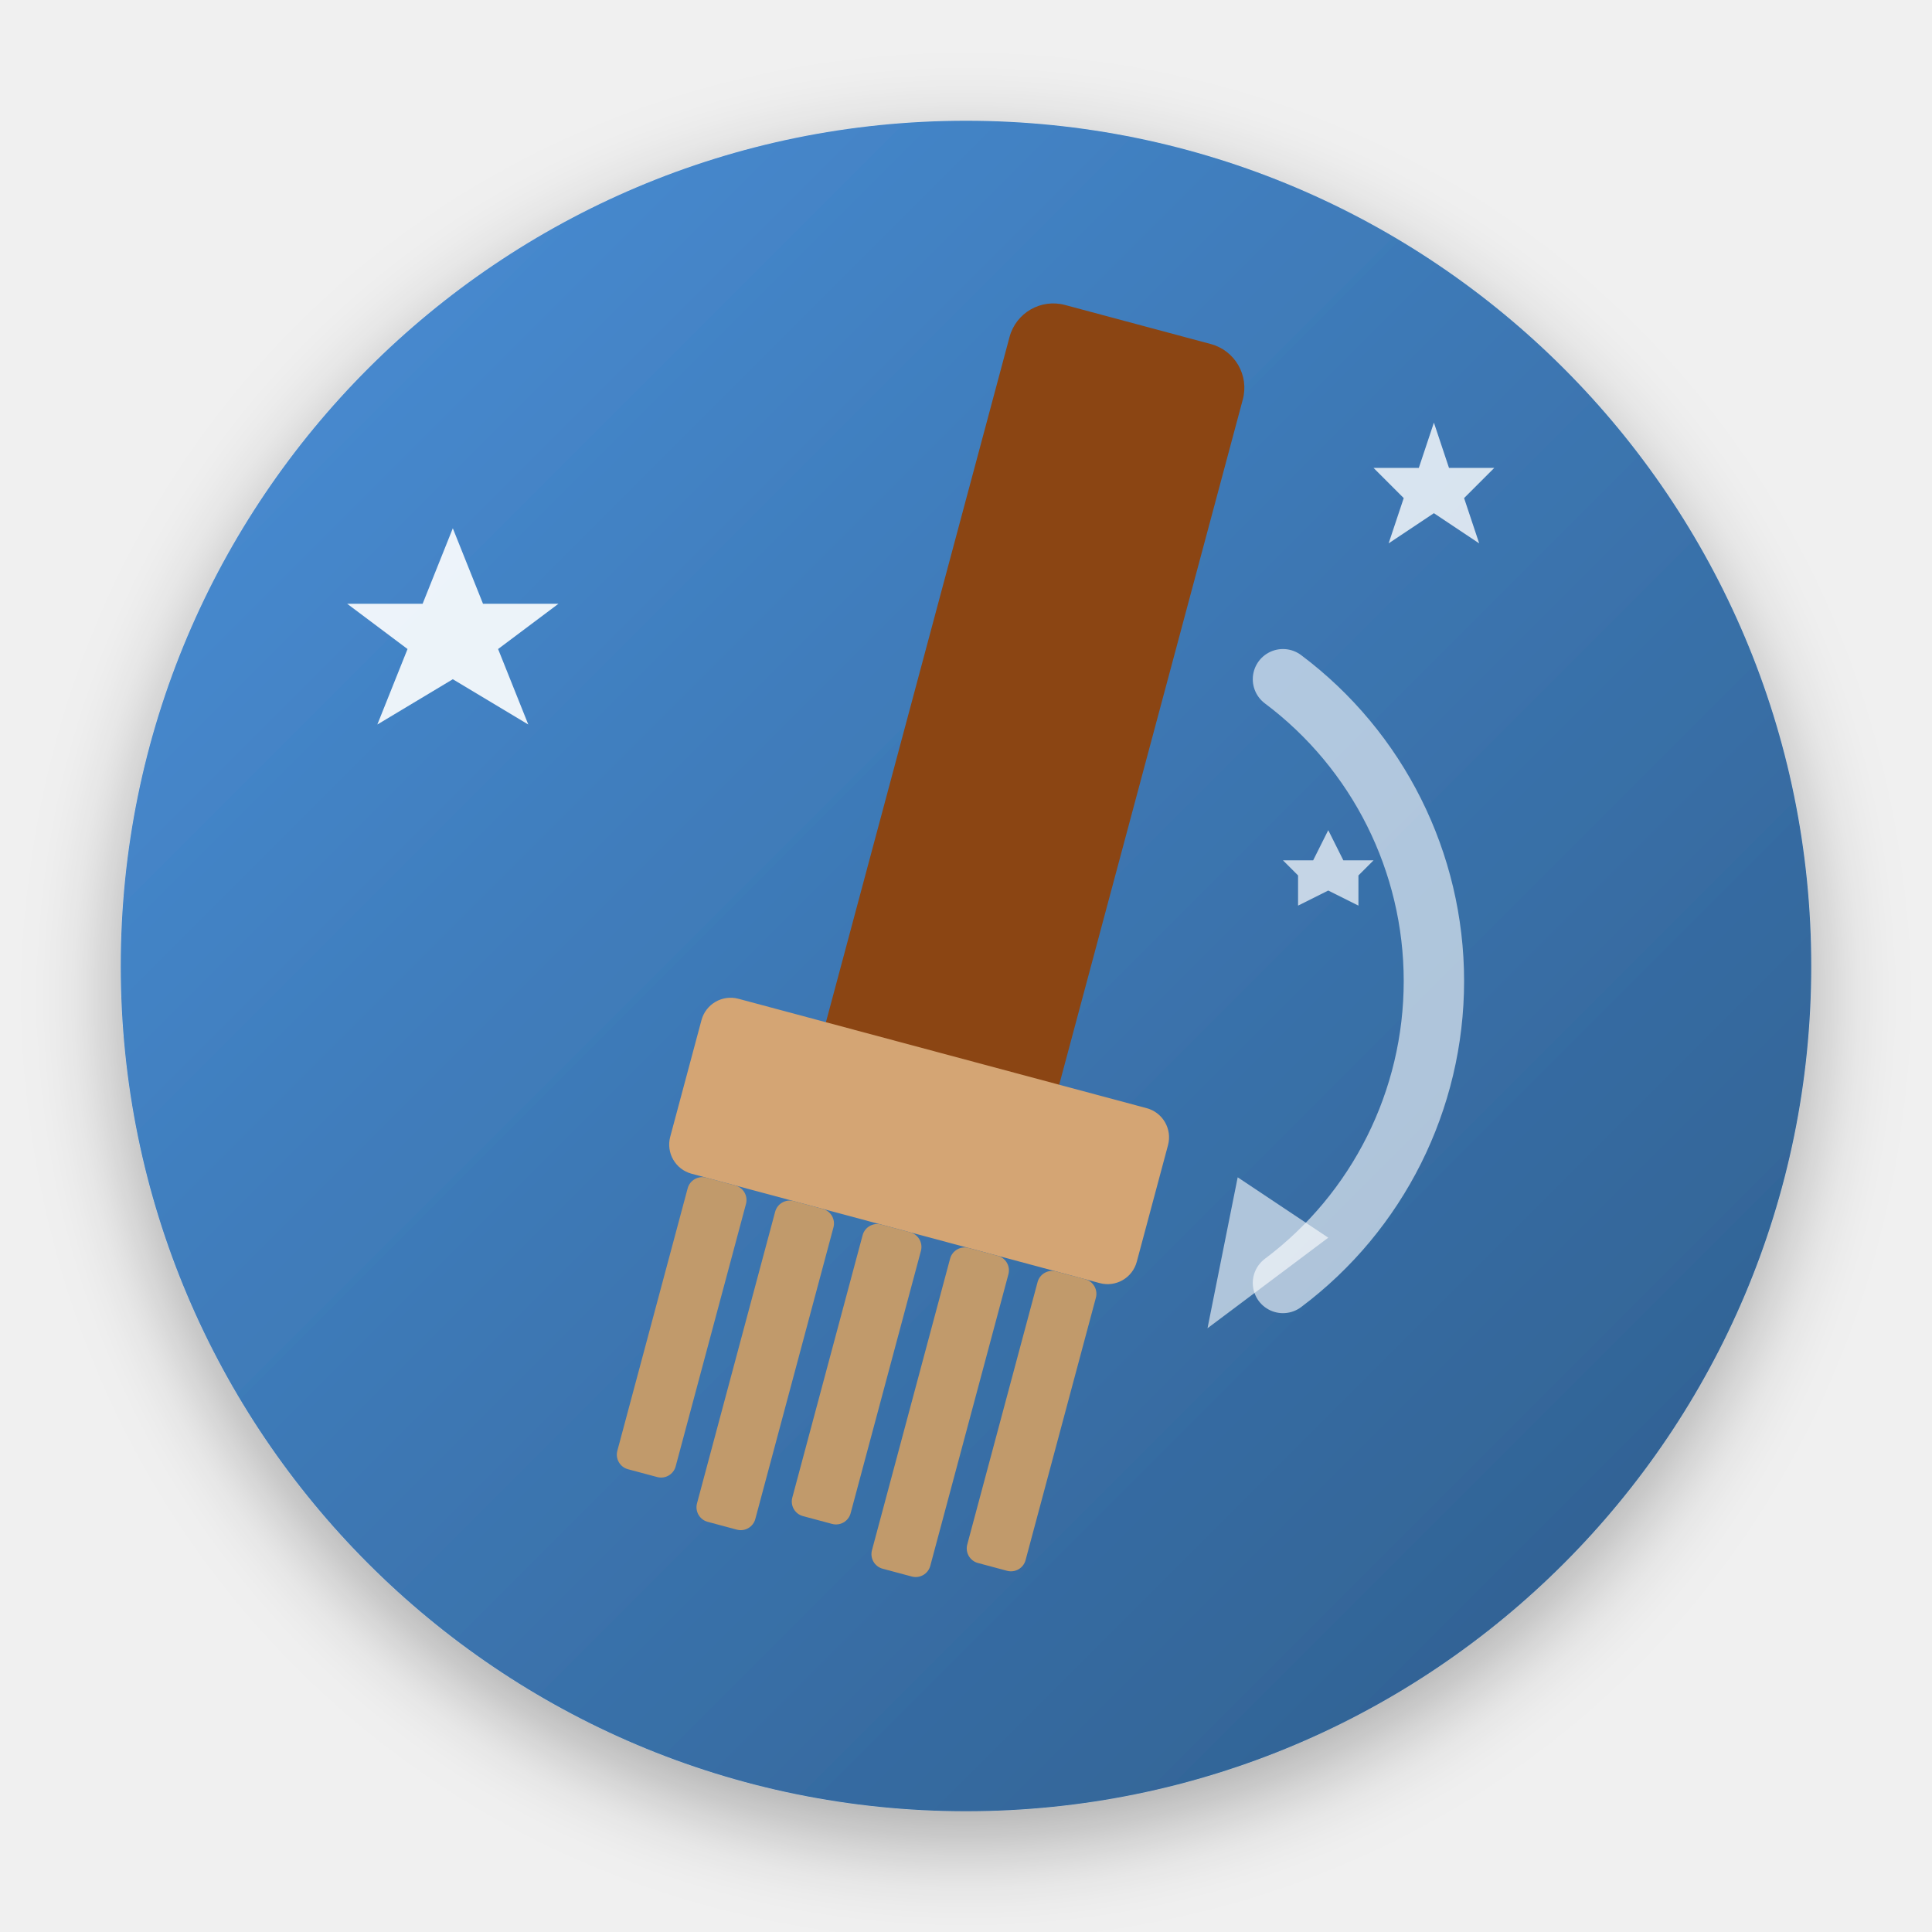
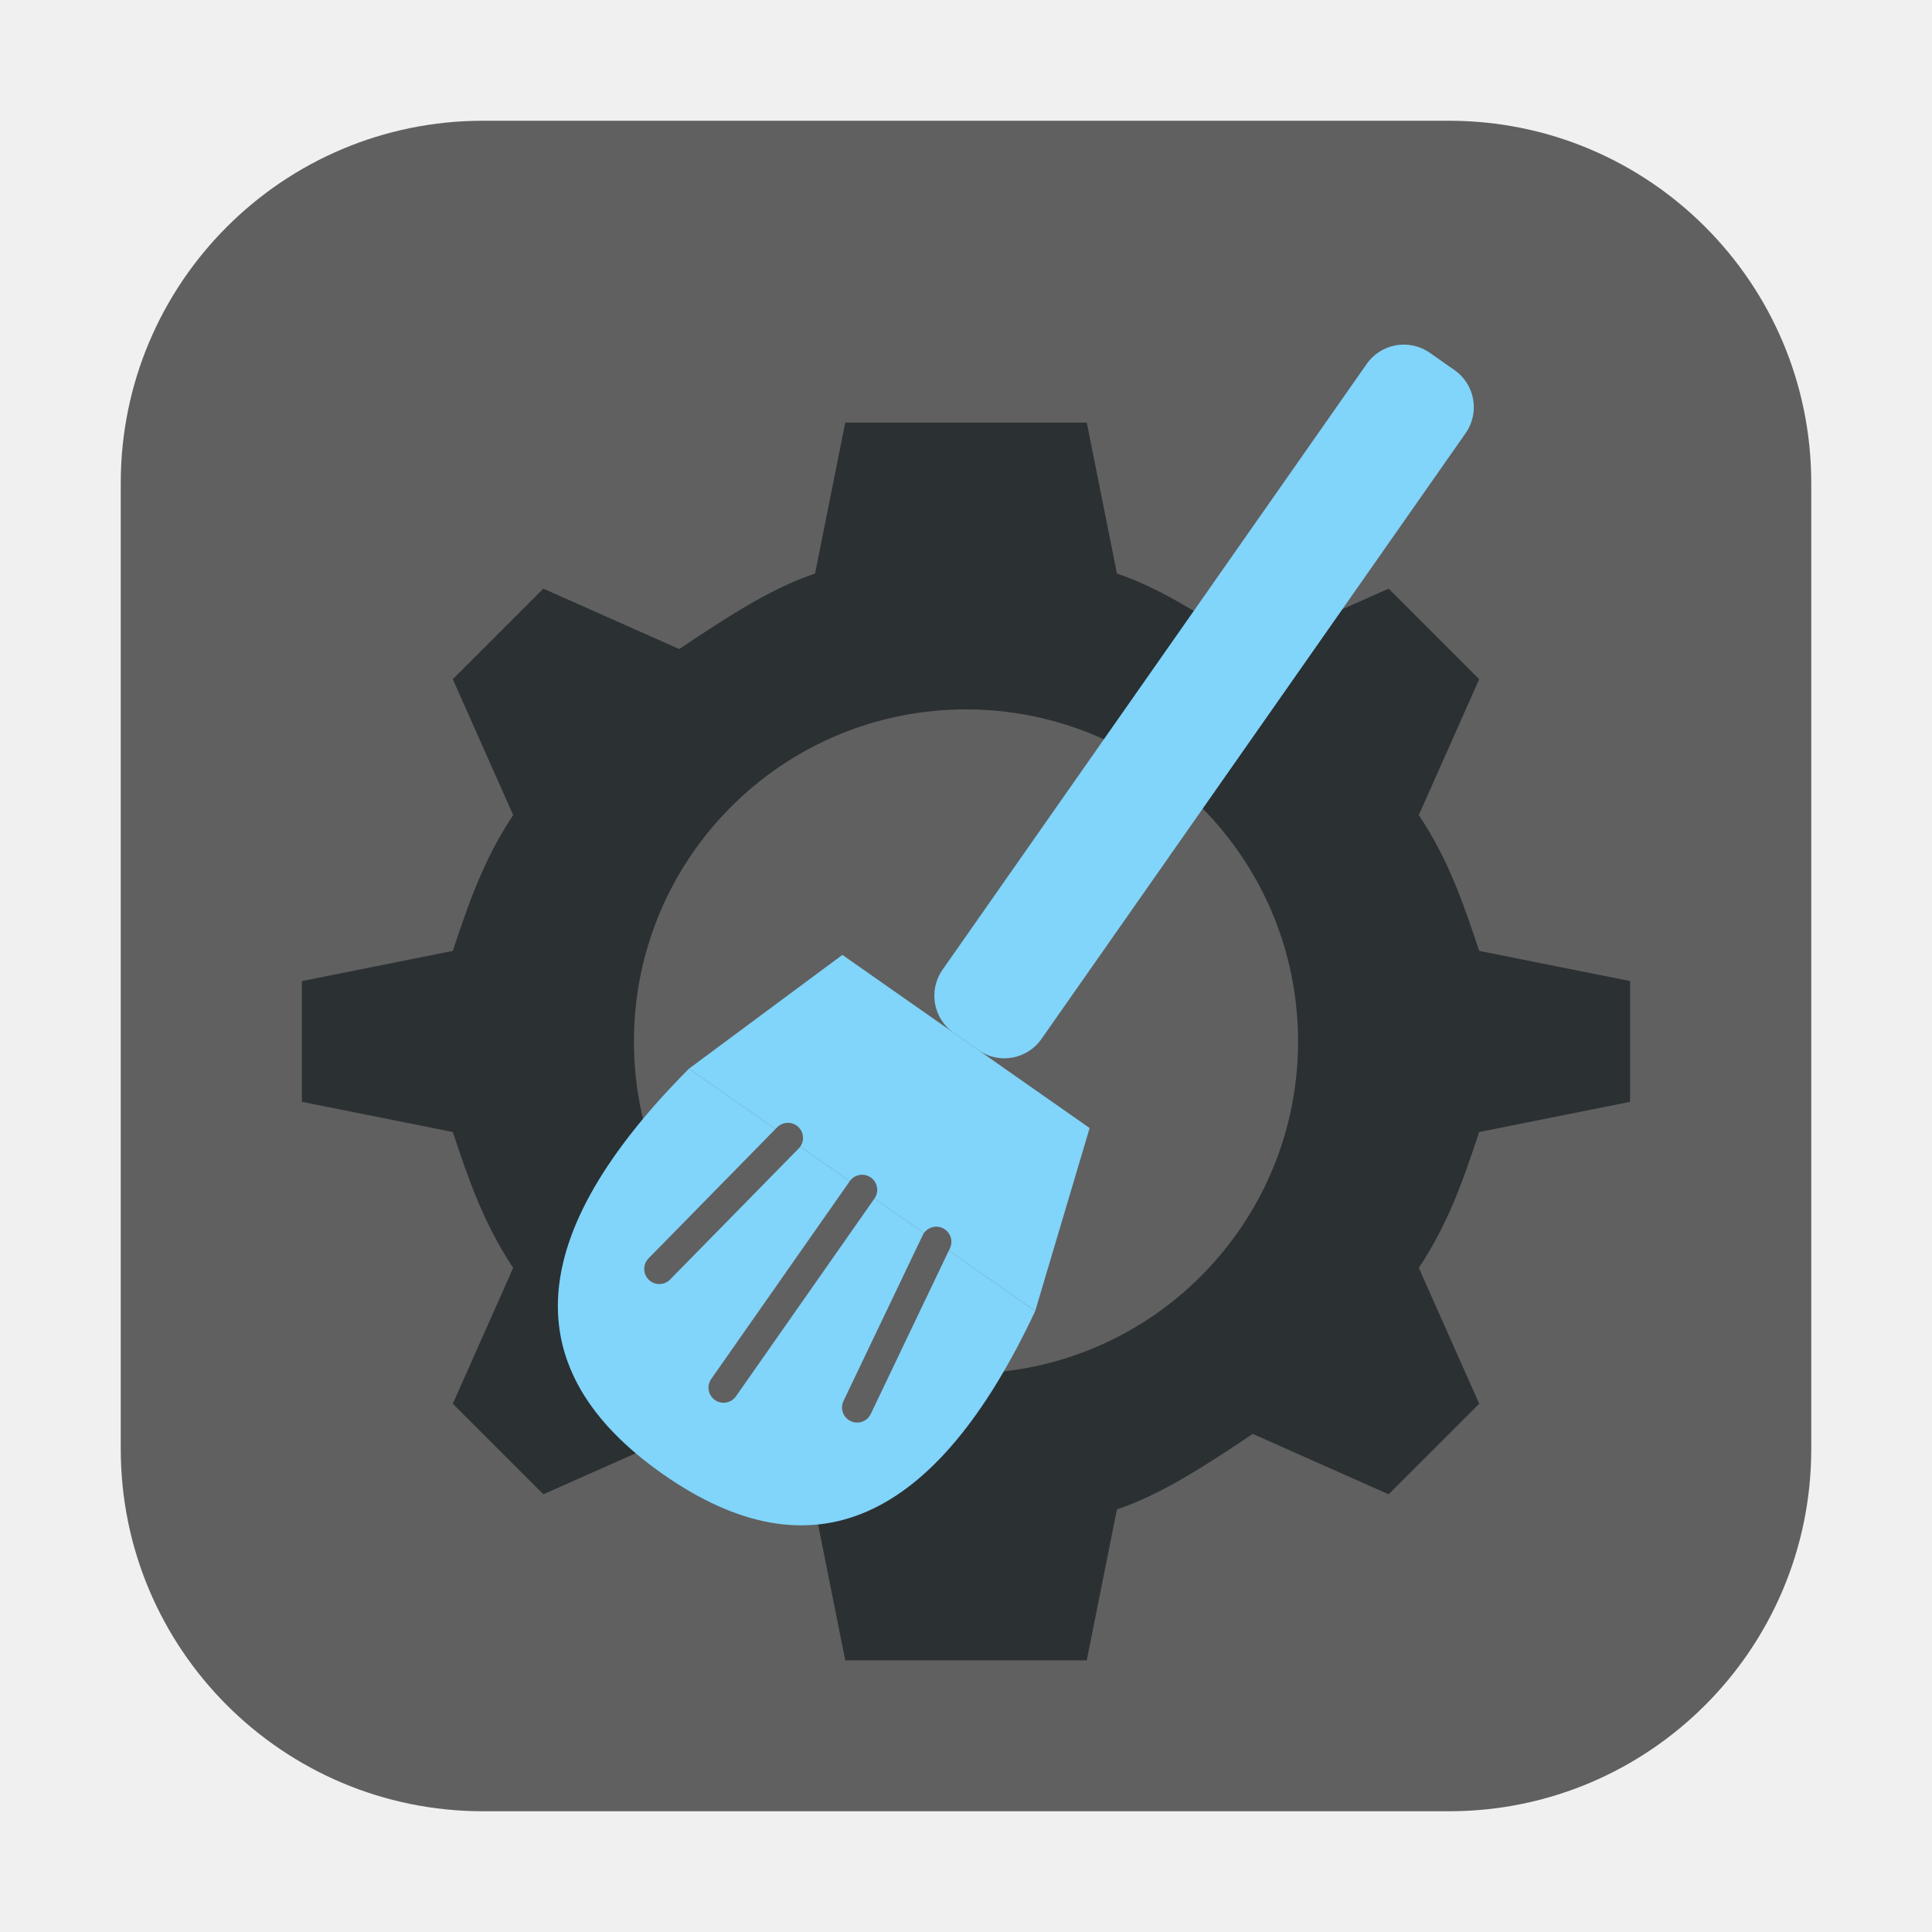
- <svg xmlns="http://www.w3.org/2000/svg" viewBox="0 0 128 128" width="128" height="128">
-   <defs>
-     <linearGradient id="bgGrad" x1="0%" y1="0%" x2="100%" y2="100%">
-       <stop offset="0%" style="stop-color:#4A90D9" />
-       <stop offset="100%" style="stop-color:#2E5C8A" />
-     </linearGradient>
-     <linearGradient id="brushGrad" x1="0%" y1="0%" x2="100%" y2="100%">
-       <stop offset="0%" style="stop-color:#FFFFFF" />
-       <stop offset="100%" style="stop-color:#E8E8E8" />
-     </linearGradient>
-     <filter id="shadow" x="-20%" y="-20%" width="140%" height="140%">
-       <feDropShadow dx="0" dy="2" stdDeviation="3" flood-opacity="0.3" />
-     </filter>
-   </defs>
-   <circle cx="64" cy="64" r="56" fill="url(#bgGrad)" filter="url(#shadow)" />
-   <rect x="56" y="20" width="16" height="55" rx="3" fill="#8B4513" transform="rotate(15, 64, 64)" />
-   <rect x="48" y="70" width="32" height="12" rx="2" fill="#D4A574" transform="rotate(15, 64, 64)" />
-   <g fill="#C19A6B" transform="rotate(15, 64, 64)">
-     <rect x="50" y="82" width="4" height="20" rx="1" />
-     <rect x="56" y="82" width="4" height="22" rx="1" />
-     <rect x="62" y="82" width="4" height="20" rx="1" />
-     <rect x="68" y="82" width="4" height="22" rx="1" />
-     <rect x="74" y="82" width="4" height="20" rx="1" />
+ <svg xmlns="http://www.w3.org/2000/svg" width="128" height="128" viewBox="0 0 128 128">
+   <rect x="8" y="8" width="112" height="112" rx="24" ry="24" fill="#606060" />
+   <path fill="#2b3033" d="M64,28 L72,28 L74,38 C77,39 80,41 83,43 L92,39 L98,45 L94,54 C96,57 97,60 98,63 L108,65 L108,73 L98,75 C97,78 96,81 94,84 L98,93 L92,99 L83,95 C80,97 77,99 74,100 L72,110 L56,110 L54,100 C51,99 48,97 45,95 L36,99 L30,93 L34,84 C32,81 31,78 30,75 L20,73 L20,65 L30,63 C31,60 32,57 34,54 L30,45 L36,39 L45,43 C48,41 51,39 54,38 L56,28 Z" />
+   <circle cx="64" cy="69" r="22" fill="#606060" />
+   <g transform="translate(64,69) rotate(35)">
+     <rect x="-4" y="-55" width="8" height="55" rx="3" fill="#81d4fa" />
+     <path d="M-10,0 L10,0 L14,12 L-14,12 Z" fill="#81d4fa" />
+     <path d="M-14,12 L14,12 Q18,35 0,35 Q-18,35 -14,12 Z" fill="#81d4fa" />
+     <path d="M0,12 L0,28" stroke="#606060" stroke-width="2" stroke-linecap="round" />
+     <path d="M-6,12 L-8,24" stroke="#606060" stroke-width="2" stroke-linecap="round" />
+     <path d="M6,12 L8,24" stroke="#606060" stroke-width="2" stroke-linecap="round" />
  </g>
-   <g fill="#FFFFFF">
-     <polygon points="30,35 32,40 37,40 33,43 35,48 30,45 25,48 27,43 23,40 28,40" opacity="0.9" />
-     <polygon points="95,28 96,31 99,31 97,33 98,36 95,34 92,36 93,33 91,31 94,31" opacity="0.8" />
-     <polygon points="88,55 89,57 91,57 90,58 90,60 88,59 86,60 86,58 85,57 87,57" opacity="0.7" />
-   </g>
-   <path d="M 85 45 A 25 25 0 0 1 85 85" stroke="#FFFFFF" stroke-width="4" fill="none" stroke-linecap="round" opacity="0.6" />
-   <polygon points="88,82 80,88 82,78" fill="#FFFFFF" opacity="0.6" />
</svg>
